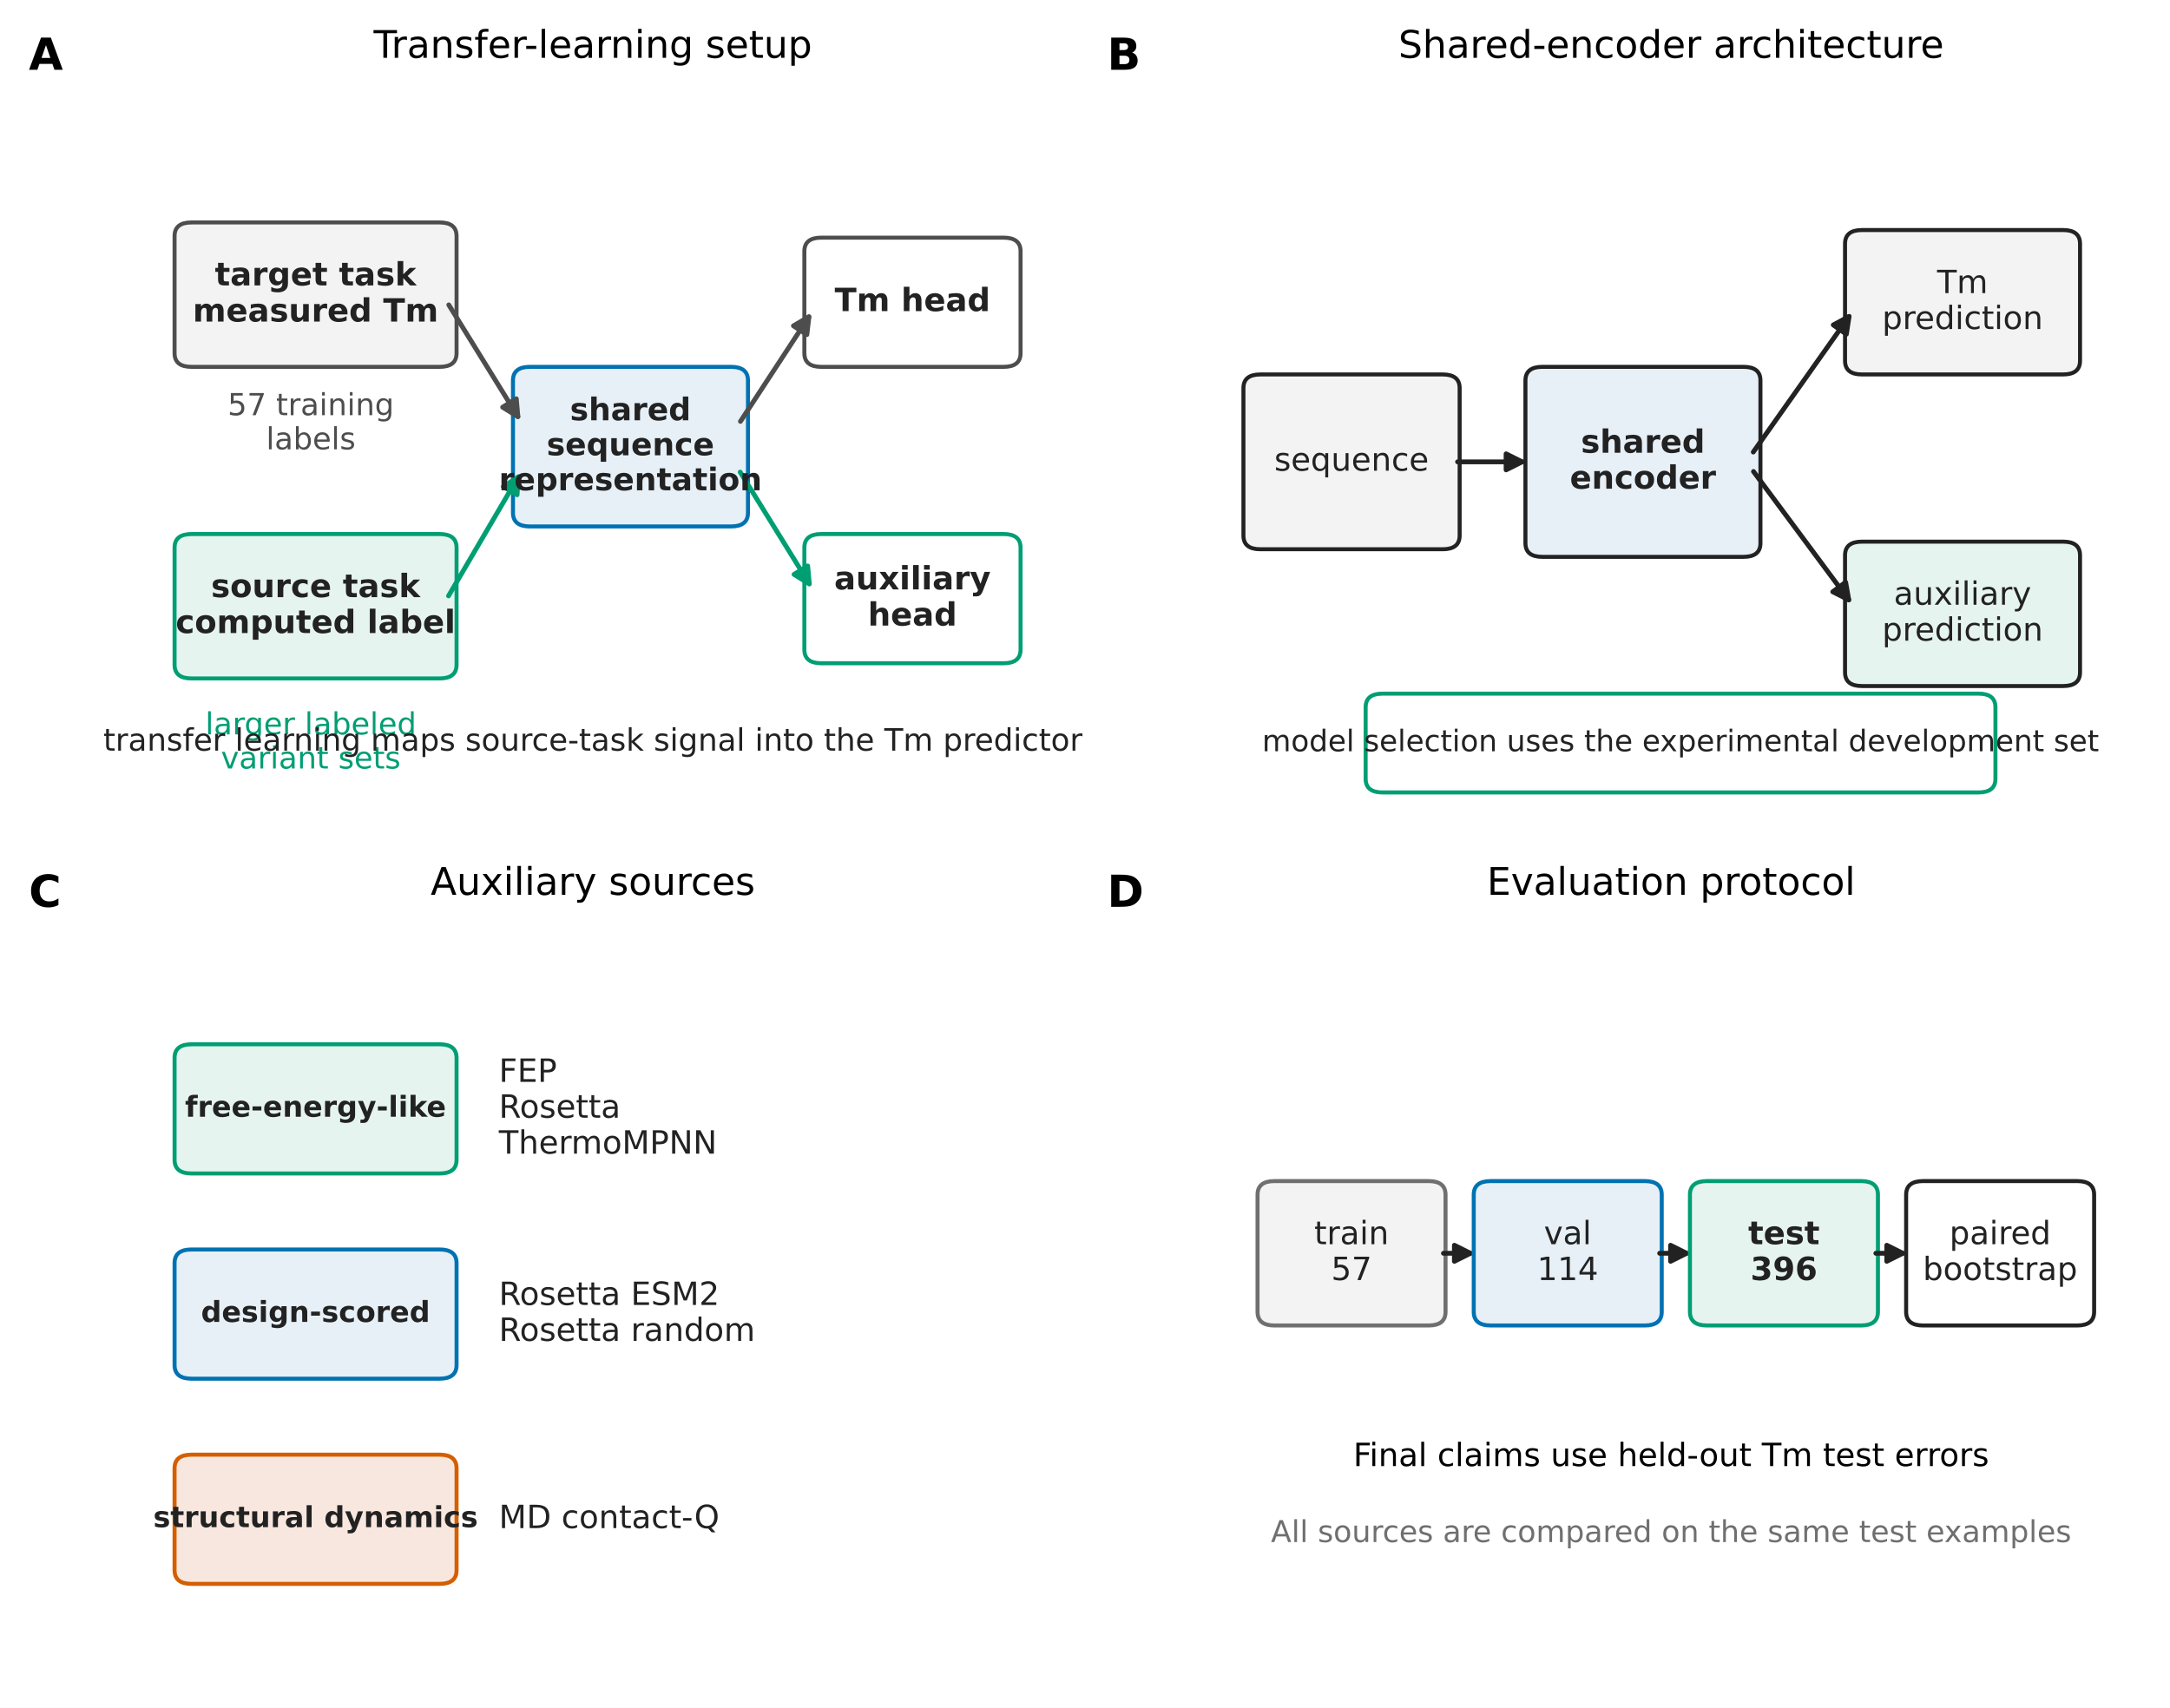
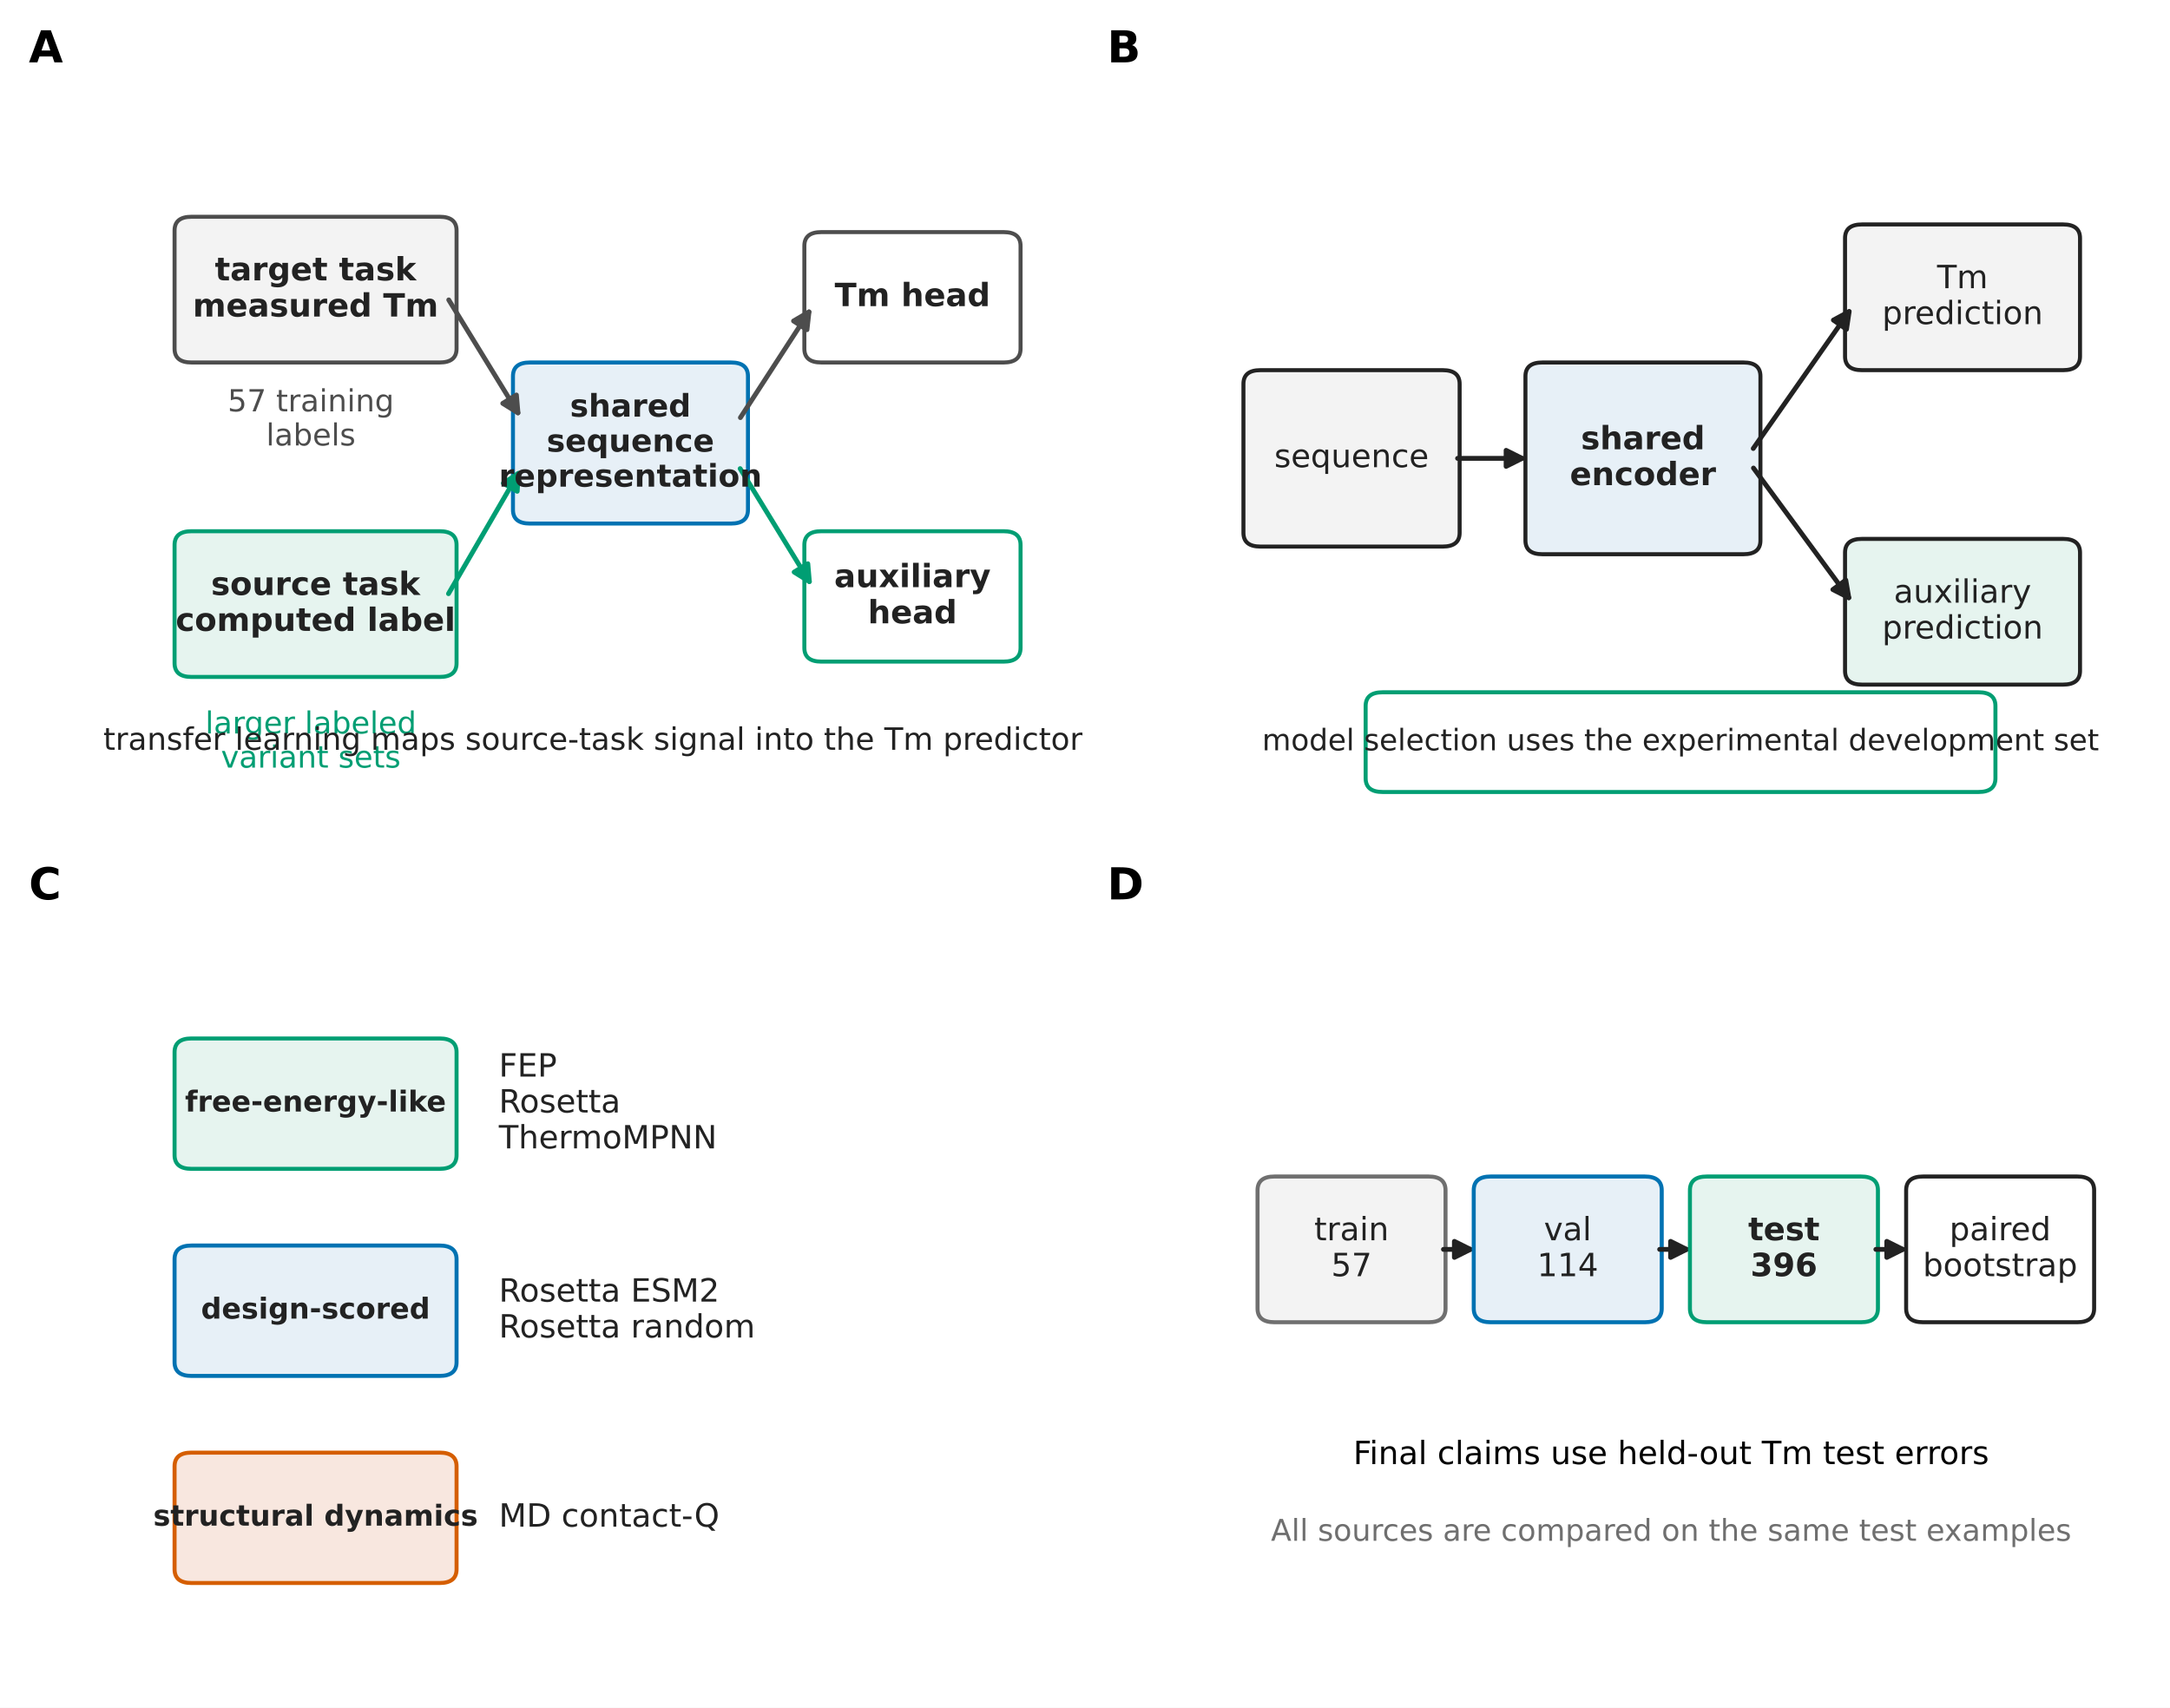
- <svg xmlns="http://www.w3.org/2000/svg" width="541.241pt" height="426pt" viewBox="0 0 541.241 426" version="1.1">
+ <svg xmlns="http://www.w3.org/2000/svg" width="541.241pt" height="425.999pt" viewBox="0 0 541.241 425.999" version="1.1">
  <defs>
    <style type="text/css">*{stroke-linejoin: round; stroke-linecap: butt}</style>
  </defs>
  <g id="figure_1">
    <g id="patch_1">
-       <path d="M 0 426  L 541.241 426  L 541.241 0  L 0 0  z " style="fill: #ffffff" />
+       <path d="M 0 425.999  L 541.241 425.999  L 541.241 -0  L 0 -0  z " style="fill: #ffffff" />
    </g>
    <g id="axes_1">
      <g id="patch_2">
-         <path d="M 30.645 210  L 265.099 210  L 265.099 20.419  L 30.645 20.419  z " style="fill: #ffffff" />
+         <path d="M 30.645 209.999  L 265.099 209.999  L 265.099 18.679  L 30.645 18.679  z " style="fill: #ffffff" />
      </g>
      <g id="patch_3">
-         <path d="M 47.76 91.511  L 109.656 91.511  Q 113.876 91.511 113.876 88.099  L 113.876 58.903  Q 113.876 55.491 109.656 55.491  L 47.76 55.491  Q 43.54 55.491 43.54 58.903  L 43.54 88.099  Q 43.54 91.511 47.76 91.511  z " clip-path="url(#pd6a16d8f48)" style="fill: #f3f3f3; stroke: #4d4d4d; stroke-linejoin: miter" />
+         <path d="M 47.76 90.424  L 109.656 90.424  Q 113.876 90.424 113.876 86.98  L 113.876 57.517  Q 113.876 54.073 109.656 54.073  L 47.76 54.073  Q 43.54 54.073 43.54 57.517  L 43.54 86.98  Q 43.54 90.424 47.76 90.424  z " clip-path="url(#p069c220dca)" style="fill: #f3f3f3; stroke: #4d4d4d; stroke-linejoin: miter" />
      </g>
      <g id="patch_4">
-         <path d="M 47.76 169.24  L 109.656 169.24  Q 113.876 169.24 113.876 165.827  L 113.876 136.632  Q 113.876 133.219 109.656 133.219  L 47.76 133.219  Q 43.54 133.219 43.54 136.632  L 43.54 165.827  Q 43.54 169.24 47.76 169.24  z " clip-path="url(#pd6a16d8f48)" style="fill: #e6f4ef; stroke: #009e73; stroke-linejoin: miter" />
+         <path d="M 47.76 168.865  L 109.656 168.865  Q 113.876 168.865 113.876 165.421  L 113.876 135.958  Q 113.876 132.514 109.656 132.514  L 47.76 132.514  Q 43.54 132.514 43.54 135.958  L 43.54 165.421  Q 43.54 168.865 47.76 168.865  z " clip-path="url(#p069c220dca)" style="fill: #e6f4ef; stroke: #009e73; stroke-linejoin: miter" />
      </g>
      <g id="patch_5">
-         <path d="M 132.164 131.323  L 182.337 131.323  Q 186.557 131.323 186.557 127.911  L 186.557 94.924  Q 186.557 91.511 182.337 91.511  L 132.164 91.511  Q 127.943 91.511 127.943 94.924  L 127.943 127.911  Q 127.943 131.323 132.164 131.323  z " clip-path="url(#pd6a16d8f48)" style="fill: #e7f0f7; stroke: #0072b2; stroke-linejoin: miter" />
+         <path d="M 132.164 130.601  L 182.337 130.601  Q 186.557 130.601 186.557 127.157  L 186.557 93.868  Q 186.557 90.424 182.337 90.424  L 132.164 90.424  Q 127.943 90.424 127.943 93.868  L 127.943 127.157  Q 127.943 130.601 132.164 130.601  z " clip-path="url(#p069c220dca)" style="fill: #e7f0f7; stroke: #0072b2; stroke-linejoin: miter" />
      </g>
      <g id="patch_6">
-         <path d="M 204.844 91.511  L 250.328 91.511  Q 254.548 91.511 254.548 88.099  L 254.548 62.695  Q 254.548 59.283 250.328 59.283  L 204.844 59.283  Q 200.624 59.283 200.624 62.695  L 200.624 88.099  Q 200.624 91.511 204.844 91.511  z " clip-path="url(#pd6a16d8f48)" style="fill: #ffffff; stroke: #4d4d4d; stroke-linejoin: miter" />
+         <path d="M 204.844 90.424  L 250.328 90.424  Q 254.548 90.424 254.548 86.98  L 254.548 61.343  Q 254.548 57.9 250.328 57.9  L 204.844 57.9  Q 200.624 57.9 200.624 61.343  L 200.624 86.98  Q 200.624 90.424 204.844 90.424  z " clip-path="url(#p069c220dca)" style="fill: #ffffff; stroke: #4d4d4d; stroke-linejoin: miter" />
      </g>
      <g id="patch_7">
-         <path d="M 204.844 165.448  L 250.328 165.448  Q 254.548 165.448 254.548 162.036  L 254.548 136.632  Q 254.548 133.219 250.328 133.219  L 204.844 133.219  Q 200.624 133.219 200.624 136.632  L 200.624 162.036  Q 200.624 165.448 204.844 165.448  z " clip-path="url(#pd6a16d8f48)" style="fill: #ffffff; stroke: #009e73; stroke-linejoin: miter" />
+         <path d="M 204.844 165.039  L 250.328 165.039  Q 254.548 165.039 254.548 161.595  L 254.548 135.958  Q 254.548 132.514 250.328 132.514  L 204.844 132.514  Q 200.624 132.514 200.624 135.958  L 200.624 161.595  Q 200.624 165.039 204.844 165.039  z " clip-path="url(#p069c220dca)" style="fill: #ffffff; stroke: #009e73; stroke-linejoin: miter" />
      </g>
      <g id="patch_8">
-         <path d="M 111.938 76.055  Q 120.909 90.563 129.175 103.93  " clip-path="url(#pd6a16d8f48)" style="fill: none; stroke: #4d4d4d; stroke-width: 1.2; stroke-linecap: round" />
-         <path d="M 128.772 99.476  L 129.175 103.93  L 125.37 101.579  z " clip-path="url(#pd6a16d8f48)" style="fill: #4d4d4d; stroke: #4d4d4d; stroke-width: 1.2; stroke-linecap: round" />
+         <path d="M 111.928 74.809  Q 120.911 89.469 129.193 102.986  " clip-path="url(#p069c220dca)" style="fill: none; stroke: #4d4d4d; stroke-width: 1.2; stroke-linecap: round" />
+         <path d="M 128.808 98.53  L 129.193 102.986  L 125.398 100.62  z " clip-path="url(#p069c220dca)" style="fill: #4d4d4d; stroke: #4d4d4d; stroke-width: 1.2; stroke-linecap: round" />
      </g>
      <g id="patch_9">
-         <path d="M 111.875 148.642  Q 120.909 133.221 129.264 118.958  " clip-path="url(#pd6a16d8f48)" style="fill: none; stroke: #009e73; stroke-width: 1.2; stroke-linecap: round" />
-         <path d="M 125.516 121.399  L 129.264 118.958  L 128.968 123.421  z " clip-path="url(#pd6a16d8f48)" style="fill: #009e73; stroke: #009e73; stroke-width: 1.2; stroke-linecap: round" />
+         <path d="M 111.865 148.096  Q 120.91 132.514 129.282 118.091  " clip-path="url(#p069c220dca)" style="fill: none; stroke: #009e73; stroke-width: 1.2; stroke-linecap: round" />
+         <path d="M 125.544 120.547  L 129.282 118.091  L 129.004 122.555  z " clip-path="url(#p069c220dca)" style="fill: #009e73; stroke: #009e73; stroke-width: 1.2; stroke-linecap: round" />
      </g>
      <g id="patch_10">
-         <path d="M 184.681 105.12  Q 193.59 91.512 201.764 79.027  " clip-path="url(#pd6a16d8f48)" style="fill: none; stroke: #4d4d4d; stroke-width: 1.2; stroke-linecap: round" />
-         <path d="M 197.9 81.278  L 201.764 79.027  L 201.247 83.469  z " clip-path="url(#pd6a16d8f48)" style="fill: #4d4d4d; stroke: #4d4d4d; stroke-width: 1.2; stroke-linecap: round" />
+         <path d="M 184.67 104.173  Q 193.589 90.426 201.778 77.804  " clip-path="url(#p069c220dca)" style="fill: none; stroke: #4d4d4d; stroke-width: 1.2; stroke-linecap: round" />
+         <path d="M 197.923 80.071  L 201.778 77.804  L 201.278 82.248  z " clip-path="url(#p069c220dca)" style="fill: #4d4d4d; stroke: #4d4d4d; stroke-width: 1.2; stroke-linecap: round" />
      </g>
      <g id="patch_11">
-         <path d="M 184.619 117.763  Q 193.59 132.27 201.855 145.637  " clip-path="url(#pd6a16d8f48)" style="fill: none; stroke: #009e73; stroke-width: 1.2; stroke-linecap: round" />
-         <path d="M 201.452 141.183  L 201.855 145.637  L 198.05 143.287  z " clip-path="url(#pd6a16d8f48)" style="fill: #009e73; stroke: #009e73; stroke-width: 1.2; stroke-linecap: round" />
+         <path d="M 184.609 116.899  Q 193.591 131.56 201.873 145.076  " clip-path="url(#p069c220dca)" style="fill: none; stroke: #009e73; stroke-width: 1.2; stroke-linecap: round" />
+         <path d="M 201.489 140.62  L 201.873 145.076  L 198.078 142.71  z " clip-path="url(#p069c220dca)" style="fill: #009e73; stroke: #009e73; stroke-width: 1.2; stroke-linecap: round" />
      </g>
      <g id="matplotlib.axis_1" />
      <g id="matplotlib.axis_2" />
      <g id="text_1">
-         <text style="font-weight: 700; font-size: 8px; font-family: 'DejaVu Sans'; fill: #222222" transform="translate(53.59197 71.19832)">target task</text>
-         <text style="font-weight: 700; font-size: 8px; font-family: 'DejaVu Sans'; fill: #222222" transform="translate(48.06135 80.21907)">measured Tm</text>
+         <text style="font-weight: 700; font-size: 8px; font-family: 'DejaVu Sans'; fill: #222222" transform="translate(53.59197 69.94583)">target task</text>
+         <text style="font-weight: 700; font-size: 8px; font-family: 'DejaVu Sans'; fill: #222222" transform="translate(48.06135 78.96658)">measured Tm</text>
      </g>
      <g id="text_2">
-         <text style="font-weight: 700; font-size: 8px; font-family: 'DejaVu Sans'; fill: #222222" transform="translate(52.63072 148.9578)">source task</text>
-         <text style="font-weight: 700; font-size: 8px; font-family: 'DejaVu Sans'; fill: #222222" transform="translate(43.81135 157.916)">computed label</text>
+         <text style="font-weight: 700; font-size: 8px; font-family: 'DejaVu Sans'; fill: #222222" transform="translate(52.63072 148.4182)">source task</text>
+         <text style="font-weight: 700; font-size: 8px; font-family: 'DejaVu Sans'; fill: #222222" transform="translate(43.81135 157.3764)">computed label</text>
      </g>
      <g id="text_3">
-         <text style="font-weight: 700; font-size: 7.8px; font-family: 'DejaVu Sans'; fill: #222222" transform="translate(142.1607 104.8354)">shared</text>
-         <text style="font-weight: 700; font-size: 7.8px; font-family: 'DejaVu Sans'; fill: #222222" transform="translate(136.3369 113.5697)">sequence</text>
-         <text style="font-weight: 700; font-size: 7.8px; font-family: 'DejaVu Sans'; fill: #222222" transform="translate(124.4261 122.304)">representation</text>
+         <text style="font-weight: 700; font-size: 7.8px; font-family: 'DejaVu Sans'; fill: #222222" transform="translate(142.1607 103.9307)">shared</text>
+         <text style="font-weight: 700; font-size: 7.8px; font-family: 'DejaVu Sans'; fill: #222222" transform="translate(136.3369 112.665)">sequence</text>
+         <text style="font-weight: 700; font-size: 7.8px; font-family: 'DejaVu Sans'; fill: #222222" transform="translate(124.4261 121.3993)">representation</text>
      </g>
      <g id="text_4">
-         <text style="font-weight: 700; font-size: 8px; font-family: 'DejaVu Sans'; text-anchor: middle; fill: #222222" x="227.586" y="77.605" transform="rotate(-0 227.586 77.60451)">Tm head</text>
+         <text style="font-weight: 700; font-size: 8px; font-family: 'DejaVu Sans'; text-anchor: middle; fill: #222222" x="227.586" y="76.369" transform="rotate(-0 227.586 76.3694)">Tm head</text>
      </g>
      <g id="text_5">
-         <text style="font-weight: 700; font-size: 8px; font-family: 'DejaVu Sans'; fill: #222222" transform="translate(208.066 147.0307)">auxiliary</text>
-         <text style="font-weight: 700; font-size: 8px; font-family: 'DejaVu Sans'; fill: #222222" transform="translate(216.4629 156.0515)">head</text>
+         <text style="font-weight: 700; font-size: 8px; font-family: 'DejaVu Sans'; fill: #222222" transform="translate(208.066 146.4737)">auxiliary</text>
+         <text style="font-weight: 700; font-size: 8px; font-family: 'DejaVu Sans'; fill: #222222" transform="translate(216.4629 155.4945)">head</text>
      </g>
      <g id="text_6">
-         <text style="font-size: 7.6px; font-family: 'DejaVu Sans'; fill: #4d4d4d" transform="translate(56.77192 103.5719)">57 training</text>
-         <text style="font-size: 7.6px; font-family: 'DejaVu Sans'; fill: #4d4d4d" transform="translate(66.36574 112.0823)">labels</text>
+         <text style="font-size: 7.6px; font-family: 'DejaVu Sans'; fill: #4d4d4d" transform="translate(56.77192 102.615)">57 training</text>
+         <text style="font-size: 7.6px; font-family: 'DejaVu Sans'; fill: #4d4d4d" transform="translate(66.36574 111.1253)">labels</text>
      </g>
      <g id="text_7">
-         <text style="font-size: 7.6px; font-family: 'DejaVu Sans'; fill: #009e73" transform="translate(51.19424 183.1959)">larger labeled</text>
-         <text style="font-size: 7.6px; font-family: 'DejaVu Sans'; fill: #009e73" transform="translate(55.11892 191.7063)">variant sets</text>
+         <text style="font-size: 7.6px; font-family: 'DejaVu Sans'; fill: #009e73" transform="translate(51.19424 182.9693)">larger labeled</text>
+         <text style="font-size: 7.6px; font-family: 'DejaVu Sans'; fill: #009e73" transform="translate(55.11892 191.4796)">variant sets</text>
      </g>
      <g id="text_8">
-         <text style="font-size: 7.7px; font-family: 'DejaVu Sans'; text-anchor: middle; fill: #222222" x="147.872" y="187.25" transform="rotate(-0 147.8719 187.2498)">transfer learning maps source-task signal into the Tm predictor</text>
+         <text style="font-size: 7.7px; font-family: 'DejaVu Sans'; text-anchor: middle; fill: #222222" x="147.872" y="187.041" transform="rotate(-0 147.8719 187.0405)">transfer learning maps source-task signal into the Tm predictor</text>
      </g>
      <g id="text_9">
-         <text style="font-weight: 700; font-size: 11px; font-family: 'DejaVu Sans'; text-anchor: start" x="7.2" y="17.402" transform="rotate(-0 7.2 17.40194)">A</text>
-       </g>
-       <g id="text_10">
-         <text style="font-size: 9.5px; font-family: 'DejaVu Sans'; text-anchor: middle" x="147.872" y="14.419" transform="rotate(-0 147.8719 14.41852)">Transfer-learning setup</text>
+         <text style="font-weight: 700; font-size: 11px; font-family: 'DejaVu Sans'; text-anchor: start" x="7.2" y="15.558" transform="rotate(-0 7.2 15.55828)">A</text>
      </g>
    </g>
    <g id="axes_2">
      <g id="patch_12">
-         <path d="M 299.588 210  L 534.041 210  L 534.041 20.419  L 299.588 20.419  z " style="fill: #ffffff" />
+         <path d="M 299.588 209.999  L 534.041 209.999  L 534.041 18.679  L 299.588 18.679  z " style="fill: #ffffff" />
      </g>
      <g id="patch_13">
-         <path d="M 314.358 137.011  L 359.842 137.011  Q 364.062 137.011 364.062 133.598  L 364.062 96.82  Q 364.062 93.407 359.842 93.407  L 314.358 93.407  Q 310.138 93.407 310.138 96.82  L 310.138 133.598  Q 310.138 137.011 314.358 137.011  z " clip-path="url(#p3601f1f5e2)" style="fill: #f3f3f3; stroke: #222222; stroke-linejoin: miter" />
+         <path d="M 314.358 136.341  L 359.842 136.341  Q 364.062 136.341 364.062 132.897  L 364.062 95.781  Q 364.062 92.337 359.842 92.337  L 314.358 92.337  Q 310.138 92.337 310.138 95.781  L 310.138 132.897  Q 310.138 136.341 314.358 136.341  z " clip-path="url(#pc56b1ec0aa)" style="fill: #f3f3f3; stroke: #222222; stroke-linejoin: miter" />
      </g>
      <g id="patch_14">
-         <path d="M 384.694 138.907  L 434.867 138.907  Q 439.087 138.907 439.087 135.494  L 439.087 94.924  Q 439.087 91.511 434.867 91.511  L 384.694 91.511  Q 380.474 91.511 380.474 94.924  L 380.474 135.494  Q 380.474 138.907 384.694 138.907  z " clip-path="url(#p3601f1f5e2)" style="fill: #e7f0f7; stroke: #222222; stroke-linejoin: miter" />
+         <path d="M 384.694 138.254  L 434.867 138.254  Q 439.087 138.254 439.087 134.81  L 439.087 93.868  Q 439.087 90.424 434.867 90.424  L 384.694 90.424  Q 380.474 90.424 380.474 93.868  L 380.474 134.81  Q 380.474 138.254 384.694 138.254  z " clip-path="url(#pc56b1ec0aa)" style="fill: #e7f0f7; stroke: #222222; stroke-linejoin: miter" />
      </g>
      <g id="patch_15">
-         <path d="M 464.408 93.407  L 514.581 93.407  Q 518.801 93.407 518.801 89.995  L 518.801 60.799  Q 518.801 57.387 514.581 57.387  L 464.408 57.387  Q 460.188 57.387 460.188 60.799  L 460.188 89.995  Q 460.188 93.407 464.408 93.407  z " clip-path="url(#p3601f1f5e2)" style="fill: #f3f3f3; stroke: #222222; stroke-linejoin: miter" />
+         <path d="M 464.408 92.337  L 514.581 92.337  Q 518.801 92.337 518.801 88.894  L 518.801 59.43  Q 518.801 55.987 514.581 55.987  L 464.408 55.987  Q 460.188 55.987 460.188 59.43  L 460.188 88.894  Q 460.188 92.337 464.408 92.337  z " clip-path="url(#pc56b1ec0aa)" style="fill: #f3f3f3; stroke: #222222; stroke-linejoin: miter" />
      </g>
      <g id="patch_16">
-         <path d="M 464.408 171.135  L 514.581 171.135  Q 518.801 171.135 518.801 167.723  L 518.801 138.527  Q 518.801 135.115 514.581 135.115  L 464.408 135.115  Q 460.188 135.115 460.188 138.527  L 460.188 167.723  Q 460.188 171.135 464.408 171.135  z " clip-path="url(#p3601f1f5e2)" style="fill: #e6f4ef; stroke: #222222; stroke-linejoin: miter" />
+         <path d="M 464.408 170.778  L 514.581 170.778  Q 518.801 170.778 518.801 167.335  L 518.801 137.871  Q 518.801 134.428 514.581 134.428  L 464.408 134.428  Q 460.188 134.428 460.188 137.871  L 460.188 167.335  Q 460.188 170.778 464.408 170.778  z " clip-path="url(#pc56b1ec0aa)" style="fill: #e6f4ef; stroke: #222222; stroke-linejoin: miter" />
      </g>
      <g id="patch_17">
-         <path d="M 363.548 115.209  Q 372.269 115.209 379.65 115.209  " clip-path="url(#p3601f1f5e2)" style="fill: none; stroke: #222222; stroke-width: 1.2; stroke-linecap: round" />
-         <path d="M 375.65 113.209  L 379.65 115.209  L 375.65 117.209  z " clip-path="url(#p3601f1f5e2)" style="fill: #222222; stroke: #222222; stroke-width: 1.2; stroke-linecap: round" />
+         <path d="M 363.548 114.339  Q 372.269 114.339 379.65 114.339  " clip-path="url(#pc56b1ec0aa)" style="fill: none; stroke: #222222; stroke-width: 1.2; stroke-linecap: round" />
+         <path d="M 375.65 112.339  L 379.65 114.339  L 375.65 116.339  z " clip-path="url(#pc56b1ec0aa)" style="fill: #222222; stroke: #222222; stroke-width: 1.2; stroke-linecap: round" />
      </g>
      <g id="patch_18">
-         <path d="M 437.303 112.757  Q 449.638 95.303 461.198 78.944  " clip-path="url(#p3601f1f5e2)" style="fill: none; stroke: #222222; stroke-width: 1.2; stroke-linecap: round" />
-         <path d="M 457.257 81.056  L 461.198 78.944  L 460.523 83.365  z " clip-path="url(#p3601f1f5e2)" style="fill: #222222; stroke: #222222; stroke-width: 1.2; stroke-linecap: round" />
+         <path d="M 437.293 111.879  Q 449.639 94.249 461.215 77.717  " clip-path="url(#pc56b1ec0aa)" style="fill: none; stroke: #222222; stroke-width: 1.2; stroke-linecap: round" />
+         <path d="M 457.283 79.847  L 461.215 77.717  L 460.559 82.141  z " clip-path="url(#pc56b1ec0aa)" style="fill: #222222; stroke: #222222; stroke-width: 1.2; stroke-linecap: round" />
      </g>
      <g id="patch_19">
-         <path d="M 437.358 117.618  Q 449.638 134.168 461.119 149.64  " clip-path="url(#p3601f1f5e2)" style="fill: none; stroke: #222222; stroke-width: 1.2; stroke-linecap: round" />
-         <path d="M 460.341 145.236  L 461.119 149.64  L 457.129 147.62  z " clip-path="url(#p3601f1f5e2)" style="fill: #222222; stroke: #222222; stroke-width: 1.2; stroke-linecap: round" />
+         <path d="M 437.348 116.756  Q 449.638 133.471 461.133 149.104  " clip-path="url(#pc56b1ec0aa)" style="fill: none; stroke: #222222; stroke-width: 1.2; stroke-linecap: round" />
+         <path d="M 460.374 144.697  L 461.133 149.104  L 457.152 147.067  z " clip-path="url(#pc56b1ec0aa)" style="fill: #222222; stroke: #222222; stroke-width: 1.2; stroke-linecap: round" />
      </g>
      <g id="patch_20">
-         <path d="M 344.837 197.677  L 493.48 197.677  Q 497.701 197.677 497.701 194.264  L 497.701 176.444  Q 497.701 173.031 493.48 173.031  L 344.837 173.031  Q 340.617 173.031 340.617 176.444  L 340.617 194.264  Q 340.617 197.677 344.837 197.677  z " clip-path="url(#p3601f1f5e2)" style="fill: #ffffff; stroke: #009e73; stroke-linejoin: miter" />
+         <path d="M 344.837 197.563  L 493.48 197.563  Q 497.701 197.563 497.701 194.119  L 497.701 176.135  Q 497.701 172.692 493.48 172.692  L 344.837 172.692  Q 340.617 172.692 340.617 176.135  L 340.617 194.119  Q 340.617 197.563 344.837 197.563  z " clip-path="url(#pc56b1ec0aa)" style="fill: #ffffff; stroke: #009e73; stroke-linejoin: miter" />
      </g>
      <g id="matplotlib.axis_3" />
      <g id="matplotlib.axis_4" />
+       <g id="text_10">
+         <text style="font-size: 8px; font-family: 'DejaVu Sans'; text-anchor: middle; fill: #222222" x="337.1" y="116.547" transform="rotate(-0 337.1002 116.5465)">sequence</text>
+       </g>
      <g id="text_11">
-         <text style="font-size: 8px; font-family: 'DejaVu Sans'; text-anchor: middle; fill: #222222" x="337.1" y="117.417" transform="rotate(-0 337.1002 117.4165)">sequence</text>
+         <text style="font-weight: 700; font-size: 8px; font-family: 'DejaVu Sans'; fill: #222222" transform="translate(394.3044 112.0674)">shared</text>
+         <text style="font-weight: 700; font-size: 8px; font-family: 'DejaVu Sans'; fill: #222222" transform="translate(391.5519 121.0257)">encoder</text>
      </g>
      <g id="text_12">
-         <text style="font-weight: 700; font-size: 8px; font-family: 'DejaVu Sans'; fill: #222222" transform="translate(394.3044 112.9374)">shared</text>
-         <text style="font-weight: 700; font-size: 8px; font-family: 'DejaVu Sans'; fill: #222222" transform="translate(391.5519 121.8956)">encoder</text>
+         <text style="font-size: 8px; font-family: 'DejaVu Sans'; fill: #222222" transform="translate(483.1554 71.89028)">Tm</text>
+         <text style="font-size: 8px; font-family: 'DejaVu Sans'; fill: #222222" transform="translate(469.4279 80.84853)">prediction</text>
      </g>
      <g id="text_13">
-         <text style="font-size: 8px; font-family: 'DejaVu Sans'; fill: #222222" transform="translate(483.1554 73.12538)">Tm</text>
-         <text style="font-size: 8px; font-family: 'DejaVu Sans'; fill: #222222" transform="translate(469.4279 82.08363)">prediction</text>
+         <text style="font-size: 8px; font-family: 'DejaVu Sans'; fill: #222222" transform="translate(472.3441 150.3314)">auxiliary</text>
+         <text style="font-size: 8px; font-family: 'DejaVu Sans'; fill: #222222" transform="translate(469.4279 159.2896)">prediction</text>
      </g>
      <g id="text_14">
-         <text style="font-size: 8px; font-family: 'DejaVu Sans'; fill: #222222" transform="translate(472.3441 150.8536)">auxiliary</text>
-         <text style="font-size: 8px; font-family: 'DejaVu Sans'; fill: #222222" transform="translate(469.4279 159.8118)">prediction</text>
+         <text style="font-size: 7.4px; font-family: 'DejaVu Sans'; text-anchor: middle; fill: #222222" x="419.159" y="187.169" transform="rotate(-0 419.1588 187.1693)">model selection uses the experimental development set</text>
      </g>
      <g id="text_15">
-         <text style="font-size: 7.4px; font-family: 'DejaVu Sans'; text-anchor: middle; fill: #222222" x="419.159" y="187.396" transform="rotate(-0 419.1588 187.3959)">model selection uses the experimental development set</text>
-       </g>
-       <g id="text_16">
-         <text style="font-weight: 700; font-size: 11px; font-family: 'DejaVu Sans'; text-anchor: start" x="276.142" y="17.402" transform="rotate(-0 276.1424 17.40194)">B</text>
-       </g>
-       <g id="text_17">
-         <text style="font-size: 9.5px; font-family: 'DejaVu Sans'; text-anchor: middle" x="416.814" y="14.419" transform="rotate(-0 416.8143 14.41852)">Shared-encoder architecture</text>
+         <text style="font-weight: 700; font-size: 11px; font-family: 'DejaVu Sans'; text-anchor: start" x="276.142" y="15.558" transform="rotate(-0 276.1424 15.55828)">B</text>
      </g>
    </g>
    <g id="axes_3">
      <g id="patch_21">
-         <path d="M 30.645 418.8  L 265.099 418.8  L 265.099 229.219  L 30.645 229.219  z " style="fill: #ffffff" />
+         <path d="M 30.645 418.799  L 265.099 418.799  L 265.099 227.479  L 30.645 227.479  z " style="fill: #ffffff" />
      </g>
      <g id="patch_22">
-         <path d="M 47.76 292.728  L 109.656 292.728  Q 113.876 292.728 113.876 289.316  L 113.876 263.912  Q 113.876 260.499 109.656 260.499  L 47.76 260.499  Q 43.54 260.499 43.54 263.912  L 43.54 289.316  Q 43.54 292.728 47.76 292.728  z " clip-path="url(#p9a36a4636a)" style="fill: #e6f4ef; stroke: #009e73; stroke-linejoin: miter" />
+         <path d="M 47.76 291.571  L 109.656 291.571  Q 113.876 291.571 113.876 288.128  L 113.876 262.491  Q 113.876 259.047 109.656 259.047  L 47.76 259.047  Q 43.54 259.047 43.54 262.491  L 43.54 288.128  Q 43.54 291.571 47.76 291.571  z " clip-path="url(#pd76d5e2809)" style="fill: #e6f4ef; stroke: #009e73; stroke-linejoin: miter" />
      </g>
      <g id="patch_23">
-         <path d="M 47.76 343.915  L 109.656 343.915  Q 113.876 343.915 113.876 340.503  L 113.876 315.099  Q 113.876 311.686 109.656 311.686  L 47.76 311.686  Q 43.54 311.686 43.54 315.099  L 43.54 340.503  Q 43.54 343.915 47.76 343.915  z " clip-path="url(#p9a36a4636a)" style="fill: #e7f0f7; stroke: #0072b2; stroke-linejoin: miter" />
+         <path d="M 47.76 343.228  L 109.656 343.228  Q 113.876 343.228 113.876 339.784  L 113.876 314.147  Q 113.876 310.703 109.656 310.703  L 47.76 310.703  Q 43.54 310.703 43.54 314.147  L 43.54 339.784  Q 43.54 343.228 47.76 343.228  z " clip-path="url(#pd76d5e2809)" style="fill: #e7f0f7; stroke: #0072b2; stroke-linejoin: miter" />
      </g>
      <g id="patch_24">
-         <path d="M 47.76 395.102  L 109.656 395.102  Q 113.876 395.102 113.876 391.689  L 113.876 366.286  Q 113.876 362.873 109.656 362.873  L 47.76 362.873  Q 43.54 362.873 43.54 366.286  L 43.54 391.689  Q 43.54 395.102 47.76 395.102  z " clip-path="url(#p9a36a4636a)" style="fill: #f8e7df; stroke: #d55e00; stroke-linejoin: miter" />
+         <path d="M 47.76 394.884  L 109.656 394.884  Q 113.876 394.884 113.876 391.44  L 113.876 365.803  Q 113.876 362.36 109.656 362.36  L 47.76 362.36  Q 43.54 362.36 43.54 365.803  L 43.54 391.44  Q 43.54 394.884 47.76 394.884  z " clip-path="url(#pd76d5e2809)" style="fill: #f8e7df; stroke: #d55e00; stroke-linejoin: miter" />
      </g>
      <g id="matplotlib.axis_5" />
      <g id="matplotlib.axis_6" />
+       <g id="text_16">
+         <text style="font-weight: 700; font-size: 7.2px; font-family: 'DejaVu Sans'; text-anchor: middle; fill: #222222" x="78.708" y="277.268" transform="rotate(-0 78.70822 277.2677)">free-energy-like</text>
+       </g>
+       <g id="text_17">
+         <text style="font-size: 8px; font-family: 'DejaVu Sans'; fill: #222222" transform="translate(124.4266 268.5584)">FEP</text>
+         <text style="font-size: 8px; font-family: 'DejaVu Sans'; fill: #222222" transform="translate(124.4266 277.5166)">Rosetta</text>
+         <text style="font-size: 8px; font-family: 'DejaVu Sans'; fill: #222222" transform="translate(124.4266 286.4749)">ThermoMPNN</text>
+       </g>
      <g id="text_18">
-         <text style="font-weight: 700; font-size: 7.2px; font-family: 'DejaVu Sans'; text-anchor: middle; fill: #222222" x="78.708" y="278.572" transform="rotate(-0 78.70822 278.5724)">free-energy-like</text>
+         <text style="font-weight: 700; font-size: 7.2px; font-family: 'DejaVu Sans'; text-anchor: middle; fill: #222222" x="78.708" y="328.924" transform="rotate(-0 78.70822 328.9241)">design-scored</text>
      </g>
      <g id="text_19">
-         <text style="font-size: 8px; font-family: 'DejaVu Sans'; fill: #222222" transform="translate(124.4266 269.863)">FEP</text>
-         <text style="font-size: 8px; font-family: 'DejaVu Sans'; fill: #222222" transform="translate(124.4266 278.8213)">Rosetta</text>
-         <text style="font-size: 8px; font-family: 'DejaVu Sans'; fill: #222222" transform="translate(124.4266 287.7795)">ThermoMPNN</text>
+         <text style="font-size: 8px; font-family: 'DejaVu Sans'; fill: #222222" transform="translate(124.4266 324.6938)">Rosetta ESM2</text>
+         <text style="font-size: 8px; font-family: 'DejaVu Sans'; fill: #222222" transform="translate(124.4266 333.6521)">Rosetta random</text>
      </g>
      <g id="text_20">
-         <text style="font-weight: 700; font-size: 7.2px; font-family: 'DejaVu Sans'; text-anchor: middle; fill: #222222" x="78.708" y="329.759" transform="rotate(-0 78.70822 329.7593)">design-scored</text>
+         <text style="font-weight: 700; font-size: 7.2px; font-family: 'DejaVu Sans'; text-anchor: middle; fill: #222222" x="78.708" y="380.58" transform="rotate(-0 78.70822 380.5804)">structural dynamics</text>
      </g>
      <g id="text_21">
-         <text style="font-size: 8px; font-family: 'DejaVu Sans'; fill: #222222" transform="translate(124.4266 325.529)">Rosetta ESM2</text>
-         <text style="font-size: 8px; font-family: 'DejaVu Sans'; fill: #222222" transform="translate(124.4266 334.4873)">Rosetta random</text>
+         <text style="font-size: 8px; font-family: 'DejaVu Sans'; text-anchor: start; fill: #222222" x="124.427" y="380.829" transform="rotate(-0 124.4266 380.8293)">MD contact-Q</text>
      </g>
      <g id="text_22">
-         <text style="font-weight: 700; font-size: 7.2px; font-family: 'DejaVu Sans'; text-anchor: middle; fill: #222222" x="78.708" y="380.946" transform="rotate(-0 78.70822 380.9461)">structural dynamics</text>
-       </g>
-       <g id="text_23">
-         <text style="font-size: 8px; font-family: 'DejaVu Sans'; text-anchor: start; fill: #222222" x="124.427" y="381.195" transform="rotate(-0 124.4266 381.195)">MD contact-Q</text>
-       </g>
-       <g id="text_24">
-         <text style="font-weight: 700; font-size: 11px; font-family: 'DejaVu Sans'; text-anchor: start" x="7.2" y="226.202" transform="rotate(-0 7.2 226.2019)">C</text>
-       </g>
-       <g id="text_25">
-         <text style="font-size: 9.5px; font-family: 'DejaVu Sans'; text-anchor: middle" x="147.872" y="223.219" transform="rotate(-0 147.8719 223.2185)">Auxiliary sources</text>
+         <text style="font-weight: 700; font-size: 11px; font-family: 'DejaVu Sans'; text-anchor: start" x="7.2" y="224.358" transform="rotate(-0 7.2 224.3583)">C</text>
      </g>
    </g>
    <g id="axes_4">
      <g id="patch_25">
-         <path d="M 299.588 418.8  L 534.041 418.8  L 534.041 229.219  L 299.588 229.219  z " style="fill: #ffffff" />
+         <path d="M 299.588 418.799  L 534.041 418.799  L 534.041 227.479  L 299.588 227.479  z " style="fill: #ffffff" />
      </g>
      <g id="patch_26">
-         <path d="M 317.875 330.644  L 356.325 330.644  Q 360.546 330.644 360.546 327.232  L 360.546 298.036  Q 360.546 294.624 356.325 294.624  L 317.875 294.624  Q 313.655 294.624 313.655 298.036  L 313.655 327.232  Q 313.655 330.644 317.875 330.644  z " clip-path="url(#p8f11379167)" style="fill: #f3f3f3; stroke: #6f6f6f; stroke-linejoin: miter" />
+         <path d="M 317.875 329.835  L 356.325 329.835  Q 360.546 329.835 360.546 326.391  L 360.546 296.928  Q 360.546 293.484 356.325 293.484  L 317.875 293.484  Q 313.655 293.484 313.655 296.928  L 313.655 326.391  Q 313.655 329.835 317.875 329.835  z " clip-path="url(#pabb18b87bc)" style="fill: #f3f3f3; stroke: #6f6f6f; stroke-linejoin: miter" />
      </g>
      <g id="patch_27">
-         <path d="M 360.027 312.634  Q 364.06 312.634 366.752 312.634  " clip-path="url(#p8f11379167)" style="fill: none; stroke: #222222; stroke-width: 1.2; stroke-linecap: round" />
-         <path d="M 362.752 310.634  L 366.752 312.634  L 362.752 314.634  z " clip-path="url(#p8f11379167)" style="fill: #222222; stroke: #222222; stroke-width: 1.2; stroke-linecap: round" />
+         <path d="M 360.027 311.66  Q 364.06 311.66 366.752 311.66  " clip-path="url(#pabb18b87bc)" style="fill: none; stroke: #222222; stroke-width: 1.2; stroke-linecap: round" />
+         <path d="M 362.752 309.66  L 366.752 311.66  L 362.752 313.66  z " clip-path="url(#pabb18b87bc)" style="fill: #222222; stroke: #222222; stroke-width: 1.2; stroke-linecap: round" />
      </g>
      <g id="patch_28">
-         <path d="M 371.799 330.644  L 410.25 330.644  Q 414.47 330.644 414.47 327.232  L 414.47 298.036  Q 414.47 294.624 410.25 294.624  L 371.799 294.624  Q 367.579 294.624 367.579 298.036  L 367.579 327.232  Q 367.579 330.644 371.799 330.644  z " clip-path="url(#p8f11379167)" style="fill: #e7f0f7; stroke: #0072b2; stroke-linejoin: miter" />
+         <path d="M 371.799 329.835  L 410.25 329.835  Q 414.47 329.835 414.47 326.391  L 414.47 296.928  Q 414.47 293.484 410.25 293.484  L 371.799 293.484  Q 367.579 293.484 367.579 296.928  L 367.579 326.391  Q 367.579 329.835 371.799 329.835  z " clip-path="url(#pabb18b87bc)" style="fill: #e7f0f7; stroke: #0072b2; stroke-linejoin: miter" />
      </g>
      <g id="patch_29">
-         <path d="M 413.951 312.634  Q 417.984 312.634 420.676 312.634  " clip-path="url(#p8f11379167)" style="fill: none; stroke: #222222; stroke-width: 1.2; stroke-linecap: round" />
-         <path d="M 416.676 310.634  L 420.676 312.634  L 416.676 314.634  z " clip-path="url(#p8f11379167)" style="fill: #222222; stroke: #222222; stroke-width: 1.2; stroke-linecap: round" />
+         <path d="M 413.951 311.66  Q 417.984 311.66 420.676 311.66  " clip-path="url(#pabb18b87bc)" style="fill: none; stroke: #222222; stroke-width: 1.2; stroke-linecap: round" />
+         <path d="M 416.676 309.66  L 420.676 311.66  L 416.676 313.66  z " clip-path="url(#pabb18b87bc)" style="fill: #222222; stroke: #222222; stroke-width: 1.2; stroke-linecap: round" />
      </g>
      <g id="patch_30">
-         <path d="M 425.724 330.644  L 464.174 330.644  Q 468.394 330.644 468.394 327.232  L 468.394 298.036  Q 468.394 294.624 464.174 294.624  L 425.724 294.624  Q 421.503 294.624 421.503 298.036  L 421.503 327.232  Q 421.503 330.644 425.724 330.644  z " clip-path="url(#p8f11379167)" style="fill: #e6f4ef; stroke: #009e73; stroke-linejoin: miter" />
+         <path d="M 425.724 329.835  L 464.174 329.835  Q 468.394 329.835 468.394 326.391  L 468.394 296.928  Q 468.394 293.484 464.174 293.484  L 425.724 293.484  Q 421.503 293.484 421.503 296.928  L 421.503 326.391  Q 421.503 329.835 425.724 329.835  z " clip-path="url(#pabb18b87bc)" style="fill: #e6f4ef; stroke: #009e73; stroke-linejoin: miter" />
      </g>
      <g id="patch_31">
-         <path d="M 467.875 312.634  Q 471.909 312.634 474.6 312.634  " clip-path="url(#p8f11379167)" style="fill: none; stroke: #222222; stroke-width: 1.2; stroke-linecap: round" />
-         <path d="M 470.6 310.634  L 474.6 312.634  L 470.6 314.634  z " clip-path="url(#p8f11379167)" style="fill: #222222; stroke: #222222; stroke-width: 1.2; stroke-linecap: round" />
+         <path d="M 467.875 311.66  Q 471.909 311.66 474.6 311.66  " clip-path="url(#pabb18b87bc)" style="fill: none; stroke: #222222; stroke-width: 1.2; stroke-linecap: round" />
+         <path d="M 470.6 309.66  L 474.6 311.66  L 470.6 313.66  z " clip-path="url(#pabb18b87bc)" style="fill: #222222; stroke: #222222; stroke-width: 1.2; stroke-linecap: round" />
      </g>
      <g id="patch_32">
-         <path d="M 479.648 330.644  L 518.098 330.644  Q 522.318 330.644 522.318 327.232  L 522.318 298.036  Q 522.318 294.624 518.098 294.624  L 479.648 294.624  Q 475.428 294.624 475.428 298.036  L 475.428 327.232  Q 475.428 330.644 479.648 330.644  z " clip-path="url(#p8f11379167)" style="fill: #ffffff; stroke: #222222; stroke-linejoin: miter" />
+         <path d="M 479.648 329.835  L 518.098 329.835  Q 522.318 329.835 522.318 326.391  L 522.318 296.928  Q 522.318 293.484 518.098 293.484  L 479.648 293.484  Q 475.428 293.484 475.428 296.928  L 475.428 326.391  Q 475.428 329.835 479.648 329.835  z " clip-path="url(#pabb18b87bc)" style="fill: #ffffff; stroke: #222222; stroke-linejoin: miter" />
      </g>
      <g id="matplotlib.axis_7" />
      <g id="matplotlib.axis_8" />
+       <g id="text_23">
+         <text style="font-size: 8px; font-family: 'DejaVu Sans'; fill: #222222" transform="translate(327.7902 309.3882)">train</text>
+         <text style="font-size: 8px; font-family: 'DejaVu Sans'; fill: #222222" transform="translate(332.0102 318.3465)">57</text>
+       </g>
+       <g id="text_24">
+         <text style="font-size: 8px; font-family: 'DejaVu Sans'; fill: #222222" transform="translate(385.0944 309.3882)">val</text>
+         <text style="font-size: 8px; font-family: 'DejaVu Sans'; fill: #222222" transform="translate(383.3894 318.3465)">114</text>
+       </g>
+       <g id="text_25">
+         <text style="font-weight: 700; font-size: 8px; font-family: 'DejaVu Sans'; fill: #222222" transform="translate(436.0312 309.3882)">test</text>
+         <text style="font-weight: 700; font-size: 8px; font-family: 'DejaVu Sans'; fill: #222222" transform="translate(436.5993 318.3465)">396</text>
+       </g>
      <g id="text_26">
-         <text style="font-size: 8px; font-family: 'DejaVu Sans'; fill: #222222" transform="translate(327.7902 310.3625)">train</text>
-         <text style="font-size: 8px; font-family: 'DejaVu Sans'; fill: #222222" transform="translate(332.0102 319.3208)">57</text>
+         <text style="font-size: 8px; font-family: 'DejaVu Sans'; fill: #222222" transform="translate(486.216 309.3882)">paired</text>
+         <text style="font-size: 8px; font-family: 'DejaVu Sans'; fill: #222222" transform="translate(479.5835 318.3465)">bootstrap</text>
      </g>
      <g id="text_27">
-         <text style="font-size: 8px; font-family: 'DejaVu Sans'; fill: #222222" transform="translate(385.0944 310.3625)">val</text>
-         <text style="font-size: 8px; font-family: 'DejaVu Sans'; fill: #222222" transform="translate(383.3894 319.3208)">114</text>
+         <text style="font-size: 8px; font-family: 'DejaVu Sans'; text-anchor: middle" x="416.814" y="365.229" transform="rotate(-0 416.8143 365.2294)">Final claims use held-out Tm test errors</text>
      </g>
      <g id="text_28">
-         <text style="font-weight: 700; font-size: 8px; font-family: 'DejaVu Sans'; fill: #222222" transform="translate(436.0312 310.3625)">test</text>
-         <text style="font-weight: 700; font-size: 8px; font-family: 'DejaVu Sans'; fill: #222222" transform="translate(436.5993 319.3208)">396</text>
+         <text style="font-size: 7.5px; font-family: 'DejaVu Sans'; text-anchor: middle; fill: #6f6f6f" x="416.814" y="384.361" transform="rotate(-0 416.8143 384.3614)">All sources are compared on the same test examples</text>
      </g>
      <g id="text_29">
-         <text style="font-size: 8px; font-family: 'DejaVu Sans'; fill: #222222" transform="translate(486.216 310.3625)">paired</text>
-         <text style="font-size: 8px; font-family: 'DejaVu Sans'; fill: #222222" transform="translate(479.5835 319.3208)">bootstrap</text>
-       </g>
-       <g id="text_30">
-         <text style="font-size: 8px; font-family: 'DejaVu Sans'; text-anchor: middle" x="416.814" y="365.717" transform="rotate(-0 416.8143 365.7168)">Final claims use held-out Tm test errors</text>
-       </g>
-       <g id="text_31">
-         <text style="font-size: 7.5px; font-family: 'DejaVu Sans'; text-anchor: middle; fill: #6f6f6f" x="416.814" y="384.675" transform="rotate(-0 416.8143 384.6749)">All sources are compared on the same test examples</text>
-       </g>
-       <g id="text_32">
-         <text style="font-weight: 700; font-size: 11px; font-family: 'DejaVu Sans'; text-anchor: start" x="276.142" y="226.202" transform="rotate(-0 276.1424 226.2019)">D</text>
-       </g>
-       <g id="text_33">
-         <text style="font-size: 9.5px; font-family: 'DejaVu Sans'; text-anchor: middle" x="416.814" y="223.219" transform="rotate(-0 416.8143 223.2185)">Evaluation protocol</text>
+         <text style="font-weight: 700; font-size: 11px; font-family: 'DejaVu Sans'; text-anchor: start" x="276.142" y="224.358" transform="rotate(-0 276.1424 224.3583)">D</text>
      </g>
    </g>
  </g>
  <defs>
-     <clipPath id="pd6a16d8f48">
-       <rect x="30.645" y="20.419" width="234.453" height="189.581" />
-     </clipPath>
-     <clipPath id="p3601f1f5e2">
-       <rect x="299.588" y="20.419" width="234.453" height="189.581" />
-     </clipPath>
-     <clipPath id="p9a36a4636a">
-       <rect x="30.645" y="229.219" width="234.453" height="189.581" />
-     </clipPath>
-     <clipPath id="p8f11379167">
-       <rect x="299.588" y="229.219" width="234.453" height="189.581" />
+     <clipPath id="p069c220dca">
+       <rect x="30.645" y="18.679" width="234.453" height="191.32" />
+     </clipPath>
+     <clipPath id="pc56b1ec0aa">
+       <rect x="299.588" y="18.679" width="234.453" height="191.32" />
+     </clipPath>
+     <clipPath id="pd76d5e2809">
+       <rect x="30.645" y="227.479" width="234.453" height="191.32" />
+     </clipPath>
+     <clipPath id="pabb18b87bc">
+       <rect x="299.588" y="227.479" width="234.453" height="191.32" />
    </clipPath>
  </defs>
</svg>
